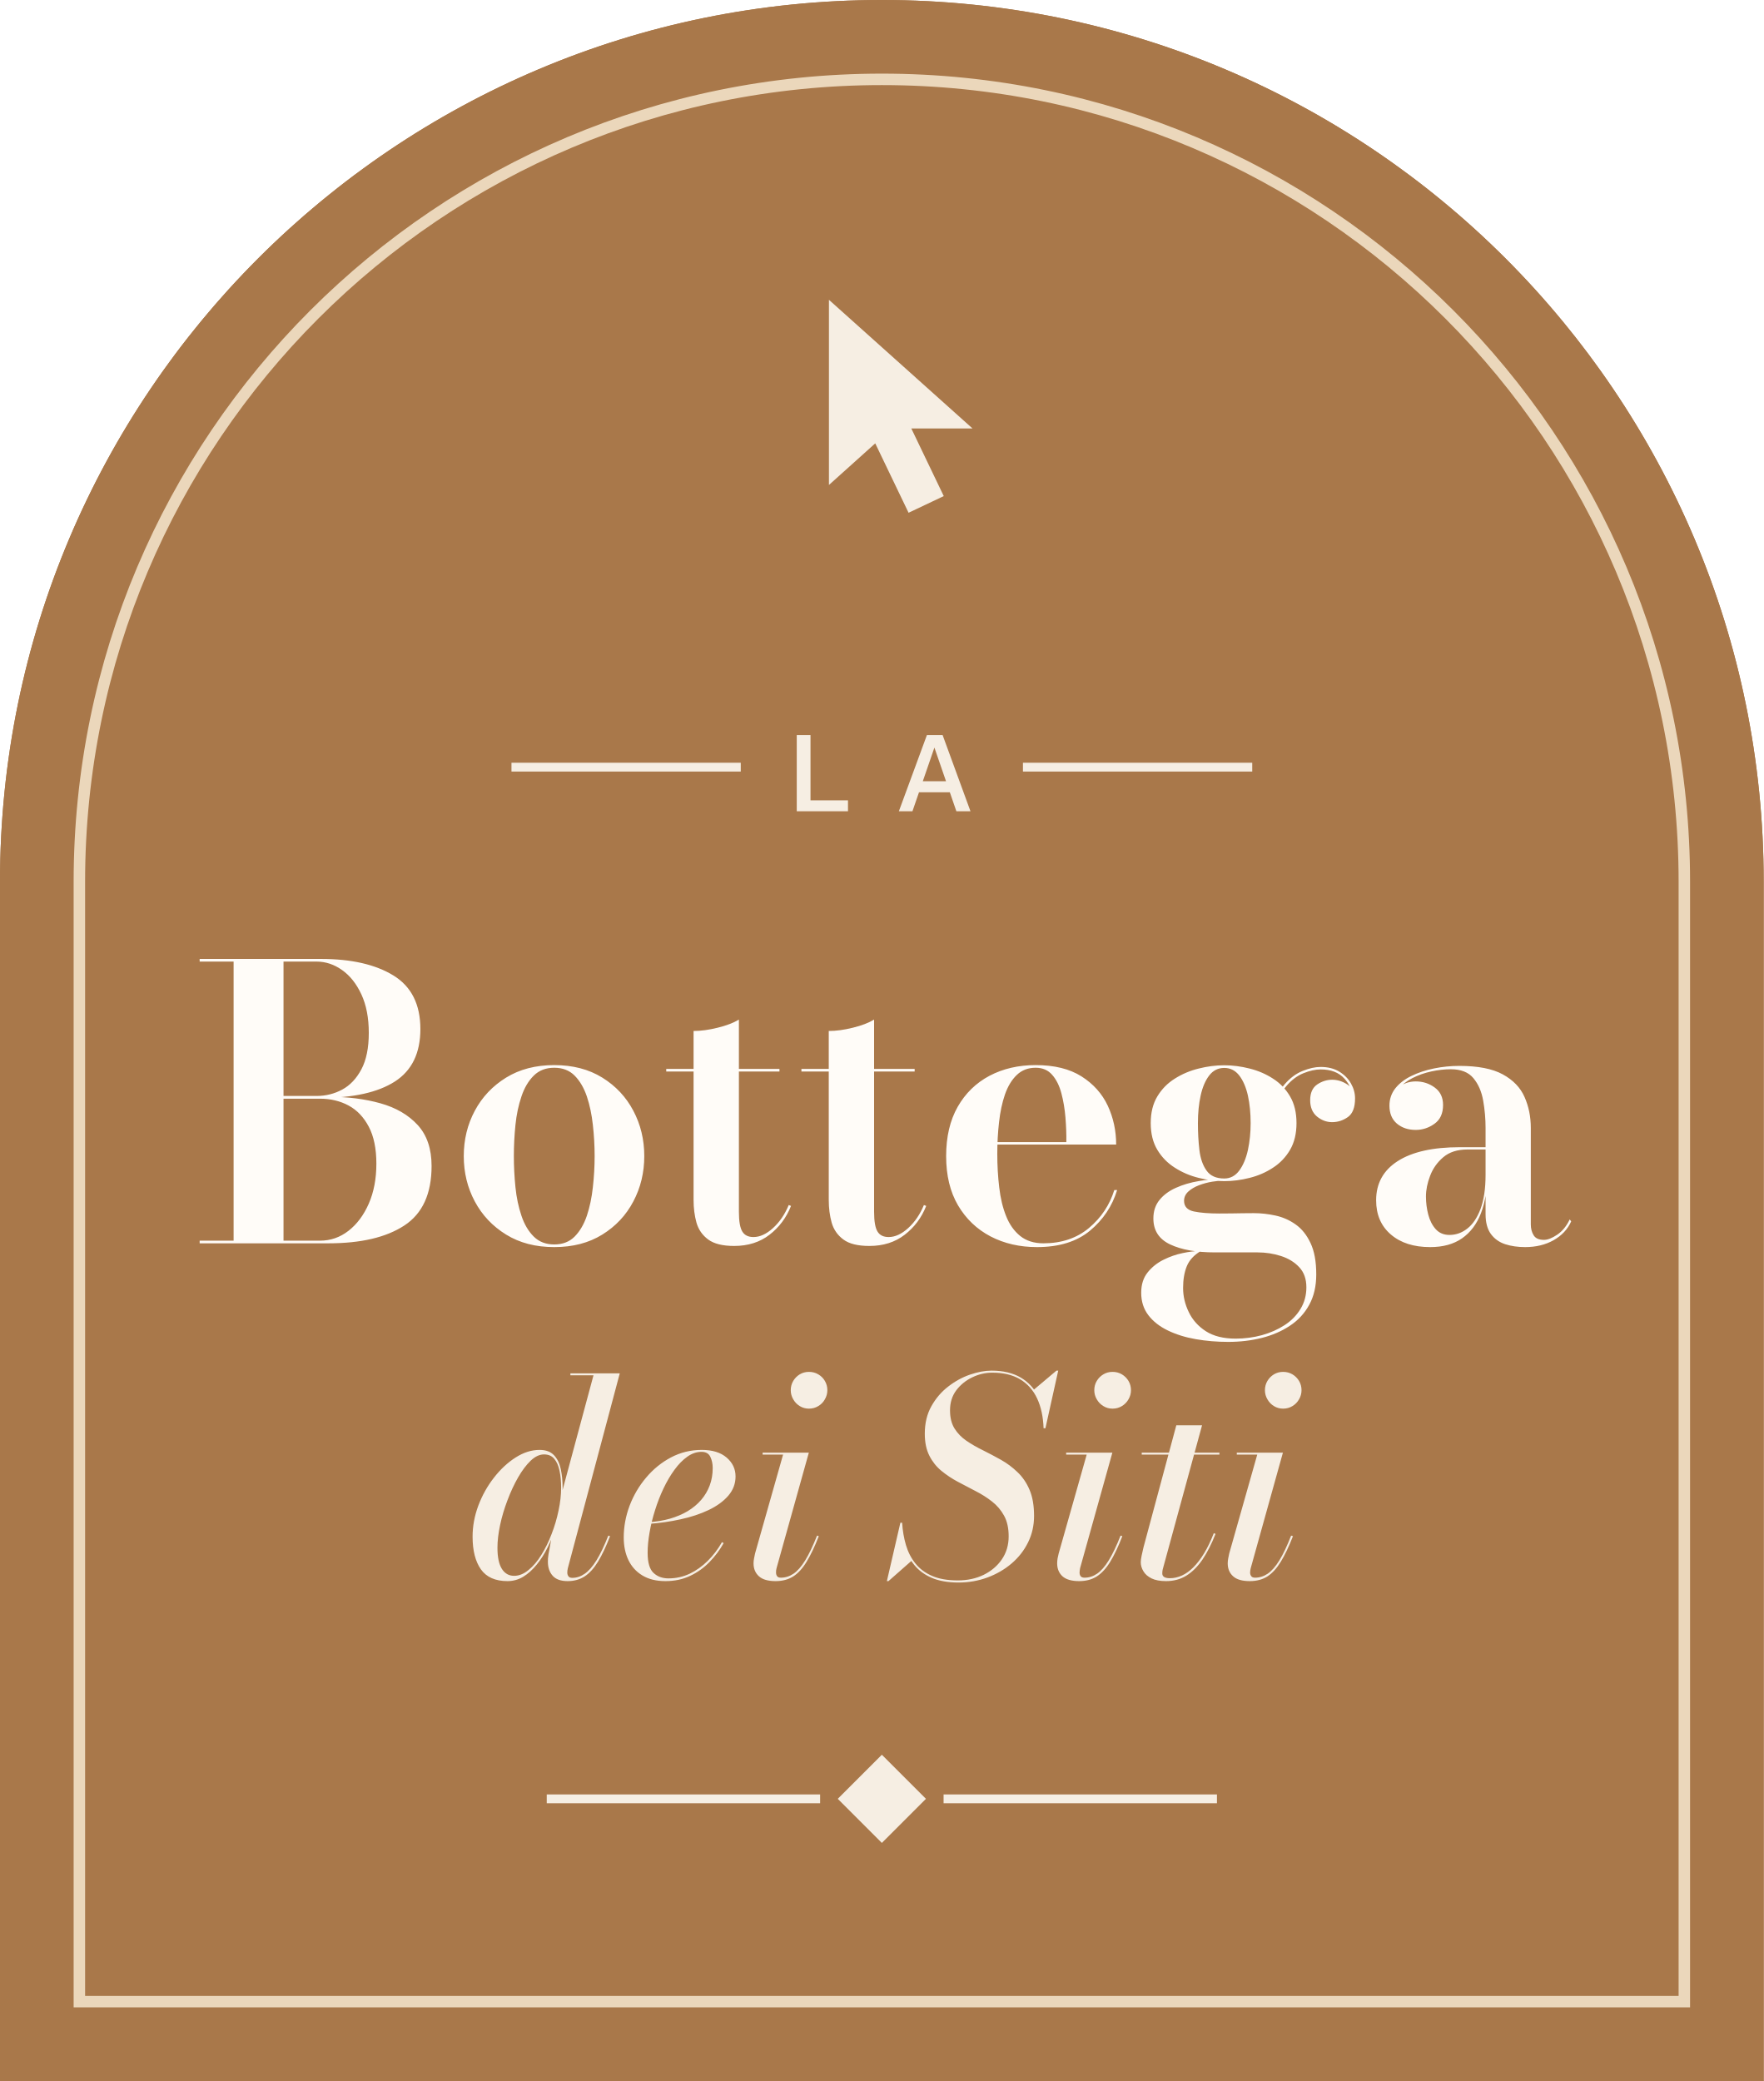
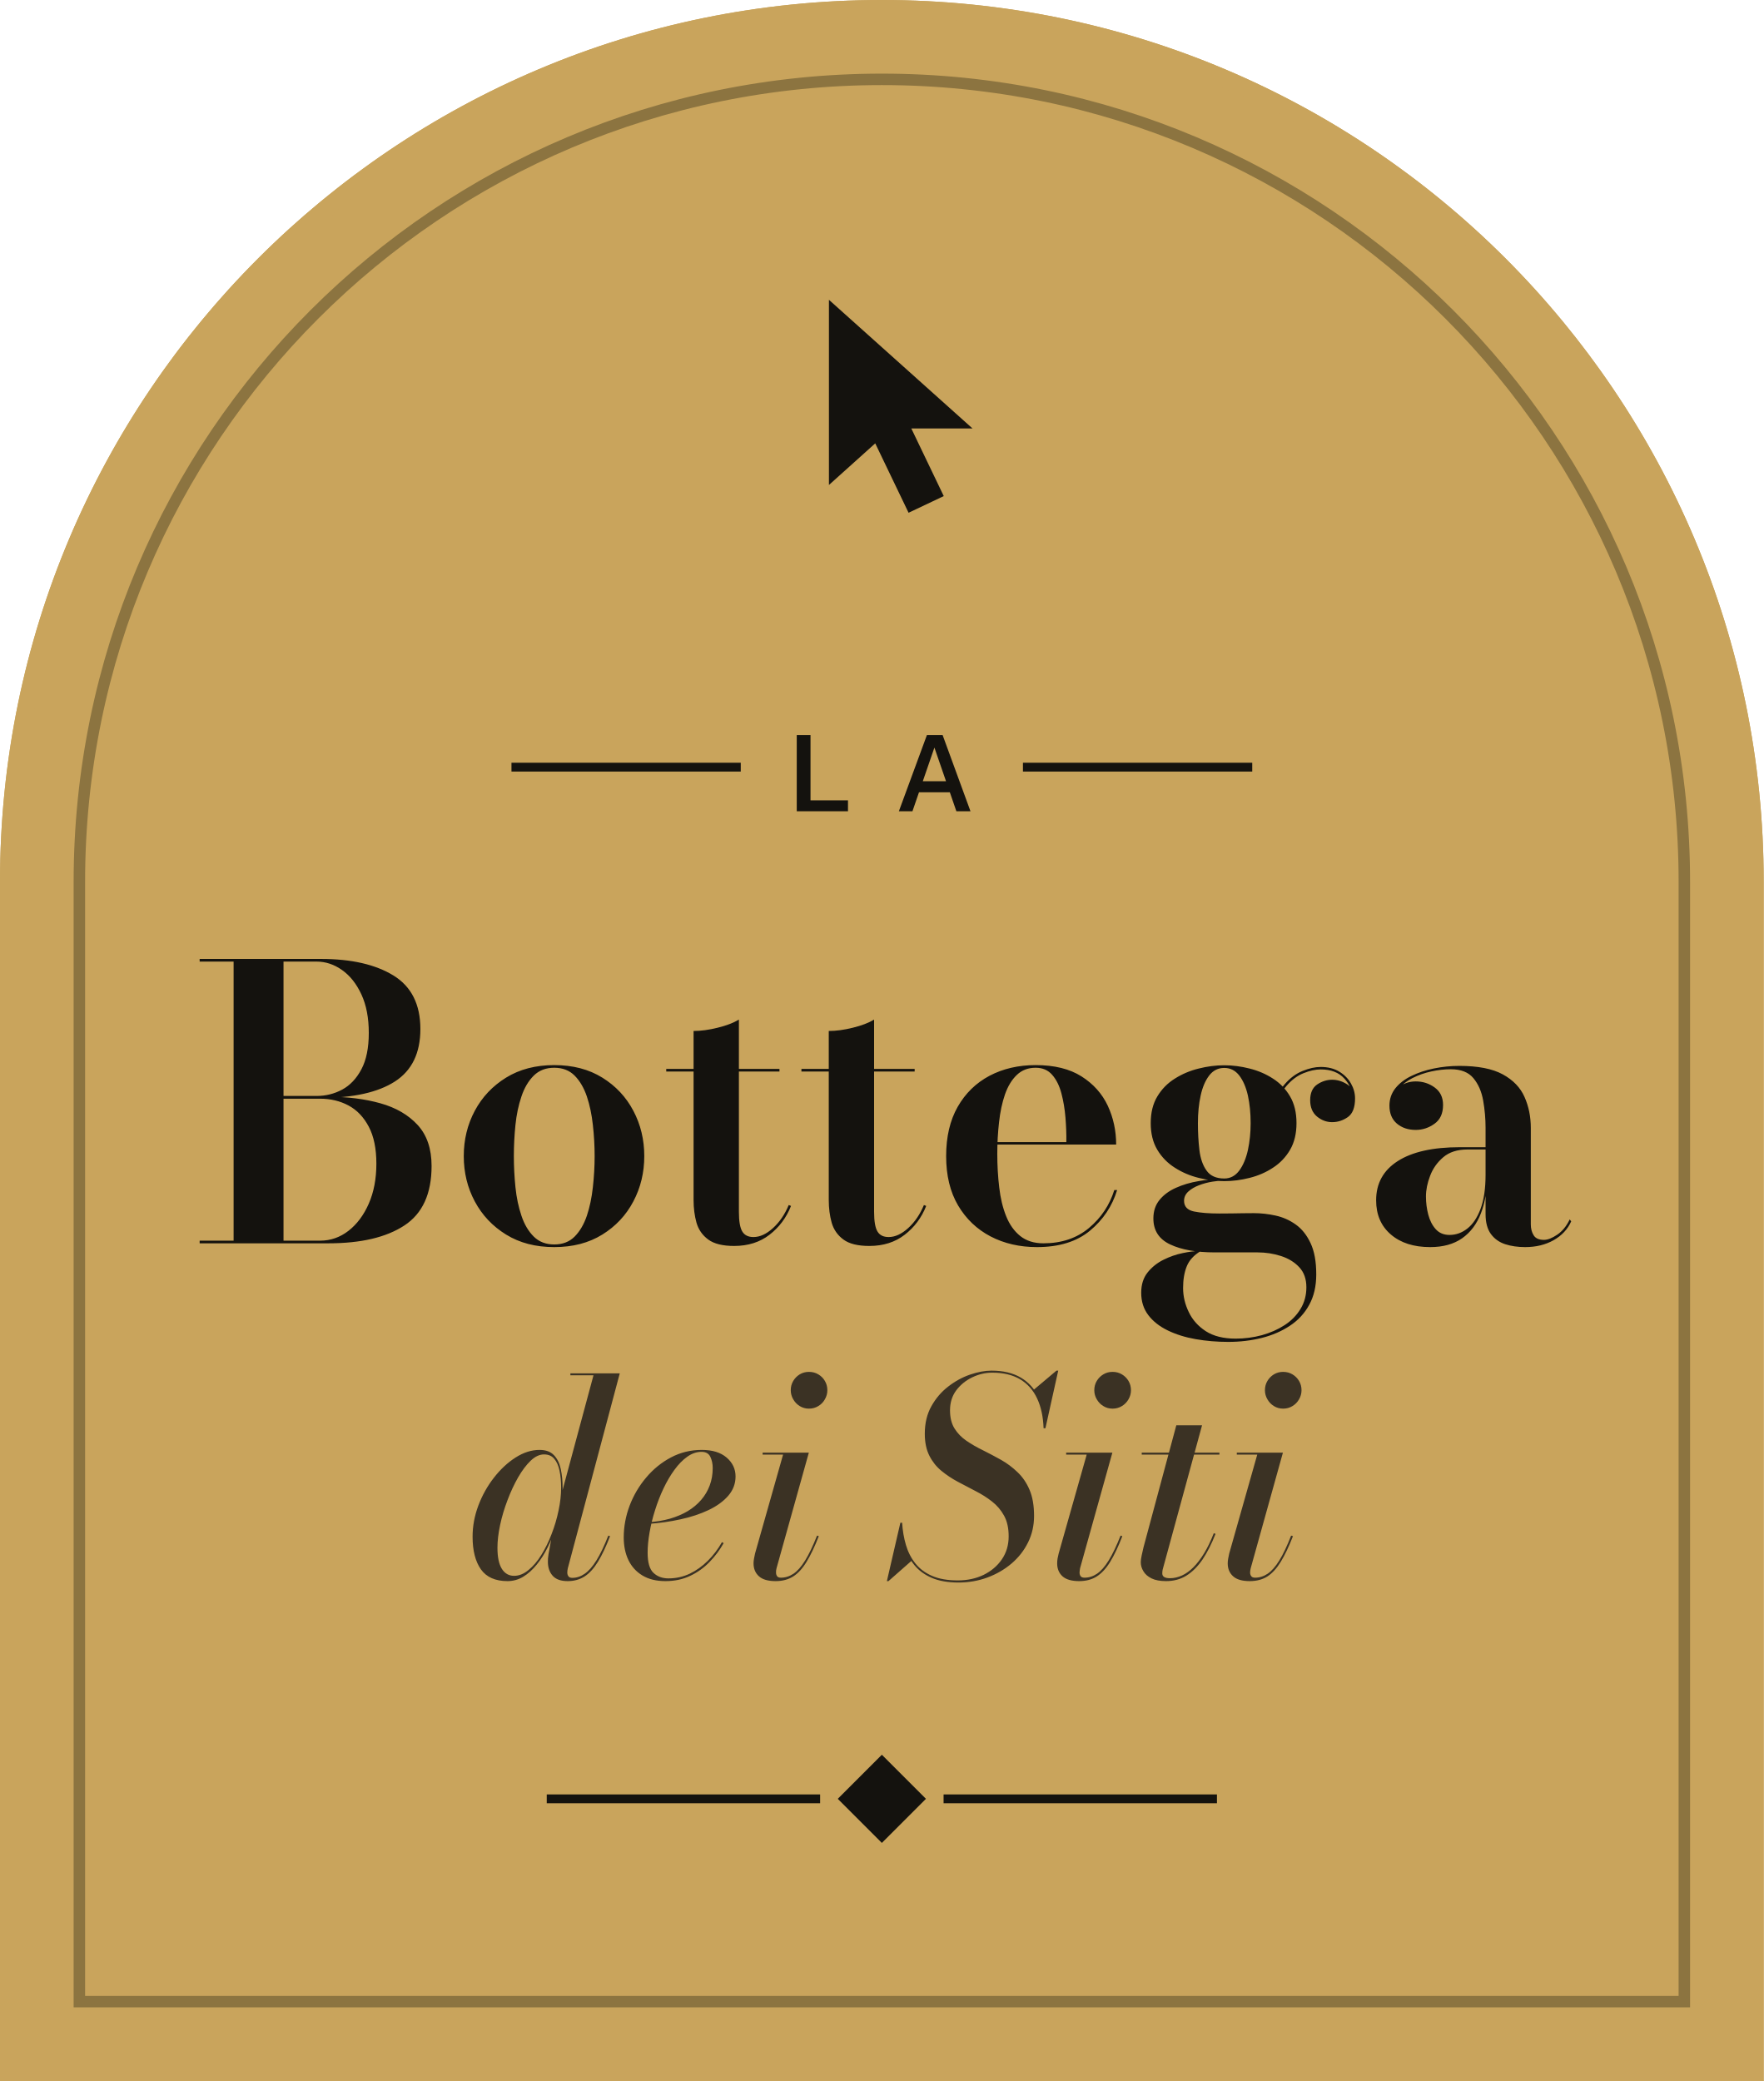
<svg xmlns="http://www.w3.org/2000/svg" viewBox="0 0 200 236" width="800" height="944" role="img" aria-label="La Bottega dei Siti">
-   <path fill="#A9784A" d="M0 236V100a100 100 0 0 1 200 0v136z" />
-   <path fill="none" stroke="#A9784A" stroke-width="2" d="M1 235V100a99 99 0 0 1 198 0v135z" />
-   <path fill="none" stroke="#EBD7BB" stroke-width="1.3" d="M9 227V100a91 91 0 0 1 182 0v127z" />
-   <path fill="#F6EEE3" d="M94 34L94 55L99.25 50.28L103.03 58.15L107.02 56.26L103.34 48.59L110.28 48.59Z" />
-   <path fill="#F6EEE3" d="M58 86.5h26v1H58zM116 86.5h26v1h-26z" />
-   <path fill="#F6EEE3" d="M90.35 92V83.36H91.91V92ZM91.1 92V90.76H96.16V92Z M101.93 92 105.11 83.36H106.45L103.47 92ZM108.45 92 105.47 83.36H106.89L110.05 92ZM103.57 88.6H108.3V89.85H103.57Z" />
-   <path fill="#FFFCF8" d="M22.64 141V140.7H36.3Q38.08 140.7 39.52 139.58Q40.96 138.46 41.82 136.5Q42.68 134.53 42.68 131.97Q42.68 129.41 41.82 127.78Q40.96 126.14 39.52 125.37Q38.08 124.6 36.3 124.6H31.41V124.38H37.26Q40.49 124.38 43.13 125.12Q45.78 125.86 47.36 127.58Q48.94 129.3 48.94 132.23Q48.94 136.96 45.85 138.98Q42.77 141 37.26 141ZM26.49 140.87V108.88H32.15V140.87ZM31.41 124.51V124.29H35.89Q37.46 124.29 38.8 123.57Q40.14 122.85 40.98 121.27Q41.82 119.69 41.82 117.14Q41.82 114.58 40.98 112.77Q40.14 110.96 38.79 110.01Q37.44 109.05 35.89 109.05H22.64V108.75H36.4Q41.56 108.75 44.62 110.63Q47.67 112.51 47.67 116.7Q47.67 120.79 44.78 122.65Q41.89 124.51 36.4 124.51Z M62.85 141.43Q59.69 141.43 57.39 140.01Q55.09 138.59 53.84 136.25Q52.59 133.91 52.59 131.11Q52.59 128.31 53.84 125.97Q55.09 123.63 57.39 122.21Q59.69 120.79 62.85 120.79Q66.01 120.79 68.3 122.21Q70.59 123.63 71.82 125.97Q73.06 128.31 73.06 131.11Q73.06 133.91 71.82 136.25Q70.59 138.59 68.3 140.01Q66.01 141.43 62.85 141.43ZM62.85 141.13Q64.27 141.13 65.16 140.24Q66.05 139.34 66.55 137.87Q67.04 136.4 67.23 134.63Q67.43 132.85 67.43 131.11Q67.43 129.35 67.23 127.58Q67.04 125.82 66.55 124.35Q66.05 122.88 65.16 121.98Q64.27 121.09 62.85 121.09Q61.43 121.09 60.53 121.98Q59.62 122.88 59.13 124.35Q58.63 125.82 58.45 127.58Q58.27 129.35 58.27 131.11Q58.27 132.85 58.45 134.63Q58.63 136.4 59.13 137.87Q59.62 139.34 60.53 140.24Q61.43 141.13 62.85 141.13Z M83.25 141.3Q81.3 141.3 80.31 140.57Q79.32 139.84 78.98 138.66Q78.65 137.47 78.65 136.1V116.92Q79.9 116.92 81.38 116.55Q82.86 116.19 83.79 115.63V137.43Q83.79 139.04 84.18 139.67Q84.56 140.29 85.44 140.29Q86.54 140.29 87.66 139.27Q88.78 138.25 89.44 136.66L89.7 136.76Q88.91 138.76 87.26 140.03Q85.62 141.3 83.25 141.3ZM75.55 121.52V121.22H88.39V121.52Z M98.58 141.3Q96.62 141.3 95.64 140.57Q94.65 139.84 94.31 138.66Q93.98 137.47 93.98 136.1V116.92Q95.23 116.92 96.71 116.55Q98.19 116.19 99.12 115.63V137.43Q99.12 139.04 99.51 139.67Q99.89 140.29 100.77 140.29Q101.87 140.29 102.99 139.27Q104.11 138.25 104.77 136.66L105.03 136.76Q104.24 138.76 102.59 140.03Q100.95 141.3 98.58 141.3ZM90.88 121.52V121.22H103.72V121.52Z M117.59 141.43Q114.66 141.43 112.33 140.22Q110 139 108.64 136.7Q107.29 134.4 107.29 131.11Q107.29 127.82 108.6 125.52Q109.91 123.22 112.21 122Q114.51 120.79 117.44 120.79Q120.62 120.79 122.64 122.07Q124.66 123.35 125.62 125.4Q126.57 127.45 126.57 129.8H110.19V129.52H120.92Q120.94 128.19 120.82 126.73Q120.7 125.28 120.36 123.99Q120.02 122.7 119.32 121.9Q118.62 121.09 117.44 121.09Q116.15 121.09 115.3 121.91Q114.45 122.72 113.96 124.12Q113.48 125.52 113.29 127.26Q113.09 129 113.09 130.85Q113.09 132.83 113.31 134.66Q113.52 136.49 114.09 137.91Q114.66 139.34 115.69 140.17Q116.73 141 118.32 141Q121.41 141 123.49 139.26Q125.56 137.52 126.36 134.96H126.68Q125.84 137.71 123.6 139.57Q121.35 141.43 117.59 141.43Z M139.28 152.18Q137.37 152.18 135.59 151.87Q133.82 151.56 132.42 150.88Q131.02 150.2 130.22 149.15Q129.41 148.09 129.41 146.61Q129.41 145.21 130.14 144.3Q130.87 143.39 131.95 142.86Q133.02 142.33 134.11 142.11Q135.2 141.88 135.93 141.88H136.16Q135 142.57 134.58 143.6Q134.16 144.63 134.16 146.07Q134.16 147.47 134.8 148.79Q135.43 150.12 136.74 150.97Q138.05 151.81 140.12 151.81Q141.65 151.81 143.09 151.42Q144.53 151.02 145.67 150.28Q146.81 149.54 147.47 148.45Q148.14 147.36 148.14 145.99Q148.14 144.57 147.33 143.71Q146.53 142.85 145.26 142.44Q143.99 142.03 142.59 142.03Q142.14 142.03 141.16 142.03Q140.18 142.03 139.21 142.03Q138.23 142.03 137.75 142.03Q134.61 142.03 132.7 141.13Q130.79 140.23 130.79 138.18Q130.79 136.94 131.48 136.09Q132.16 135.24 133.34 134.71Q134.51 134.18 135.95 133.94Q137.39 133.69 138.91 133.69L138.89 133.88Q138.27 133.88 137.47 134.01Q136.68 134.14 135.95 134.42Q135.22 134.7 134.74 135.14Q134.27 135.58 134.27 136.18Q134.27 137.15 135.39 137.39Q136.51 137.62 138.27 137.62Q139.02 137.62 139.68 137.61Q140.33 137.6 140.96 137.59Q141.58 137.58 142.18 137.58Q143.39 137.58 144.63 137.85Q145.88 138.12 146.92 138.86Q147.97 139.6 148.61 140.97Q149.26 142.33 149.26 144.53Q149.26 146.53 148.46 147.98Q147.67 149.43 146.27 150.35Q144.87 151.28 143.08 151.73Q141.28 152.18 139.28 152.18ZM138.83 133.95Q137.39 133.95 135.93 133.58Q134.46 133.22 133.23 132.43Q131.99 131.65 131.24 130.4Q130.49 129.15 130.49 127.37Q130.49 125.58 131.24 124.34Q131.99 123.09 133.23 122.32Q134.46 121.54 135.93 121.18Q137.39 120.81 138.83 120.81Q140.25 120.81 141.7 121.18Q143.15 121.54 144.35 122.32Q145.56 123.09 146.29 124.34Q147.02 125.58 147.02 127.37Q147.02 129.15 146.29 130.4Q145.56 131.65 144.35 132.43Q143.15 133.22 141.7 133.58Q140.25 133.95 138.83 133.95ZM138.83 133.65Q139.86 133.65 140.53 132.75Q141.19 131.86 141.51 130.42Q141.82 128.98 141.82 127.37Q141.82 125.67 141.51 124.25Q141.19 122.83 140.53 121.97Q139.86 121.11 138.83 121.11Q137.78 121.11 137.12 121.97Q136.46 122.83 136.15 124.25Q135.84 125.67 135.84 127.37Q135.84 128.98 136.01 130.42Q136.18 131.86 136.82 132.75Q137.45 133.65 138.83 133.65ZM151.06 127.26Q150.12 127.26 149.34 126.62Q148.57 125.97 148.57 124.77Q148.57 123.54 149.36 122.99Q150.16 122.45 151.06 122.45Q151.97 122.45 152.79 122.99Q153.62 123.54 153.62 124.57H153.38Q153.38 123.35 152.45 122.32Q151.51 121.28 149.77 121.28Q148.87 121.28 147.81 121.71Q146.74 122.14 145.85 123.19Q144.96 124.23 144.53 126.08L144.31 125.95Q144.74 124.04 145.68 122.96Q146.61 121.89 147.72 121.45Q148.83 121 149.75 121Q151 121 151.87 121.53Q152.74 122.06 153.2 122.88Q153.66 123.69 153.66 124.57Q153.66 126.1 152.85 126.68Q152.03 127.26 151.06 127.26Z M172.95 141.43Q171.7 141.43 170.68 141.1Q169.66 140.76 169.06 139.94Q168.46 139.11 168.46 137.69V127.91Q168.46 126.36 168.19 124.82Q167.92 123.28 167.08 122.27Q166.24 121.26 164.52 121.26Q163.45 121.26 162.3 121.51Q161.15 121.76 160.15 122.27Q159.15 122.79 158.52 123.56Q157.9 124.34 157.9 125.39H157.6Q157.6 124.14 158.49 123.39Q159.38 122.64 160.54 122.64Q161.75 122.64 162.69 123.33Q163.64 124.02 163.64 125.31Q163.64 126.75 162.67 127.44Q161.7 128.14 160.54 128.14Q159.25 128.14 158.4 127.42Q157.56 126.7 157.56 125.39Q157.56 124.27 158.23 123.42Q158.91 122.57 160.05 122.02Q161.19 121.46 162.61 121.17Q164.03 120.88 165.49 120.88Q168.65 120.88 170.41 121.84Q172.18 122.81 172.88 124.41Q173.59 126.01 173.59 127.91V138.85Q173.59 139.58 173.92 140.1Q174.24 140.61 175.08 140.61Q175.72 140.61 176.59 140.02Q177.46 139.43 178 138.29L178.17 138.51Q177.57 139.86 176.17 140.65Q174.78 141.43 172.95 141.43ZM162.18 141.43Q159.38 141.43 157.72 140Q156.05 138.57 156.05 136.12Q156.05 133.24 158.51 131.67Q160.97 130.1 165.55 130.1H170.46V130.36H166.41Q164.69 130.36 163.66 131.24Q162.63 132.12 162.17 133.35Q161.7 134.57 161.7 135.69Q161.7 136.74 161.96 137.74Q162.22 138.74 162.81 139.4Q163.4 140.05 164.37 140.05Q165.47 140.05 166.39 139.33Q167.32 138.61 167.89 137.1Q168.46 135.58 168.46 133.22H168.65Q168.65 135.73 167.94 137.58Q167.23 139.43 165.8 140.43Q164.37 141.43 162.18 141.43Z" />
-   <path fill="#F6EEE3" d="M64.37 179.31Q63.21 179.31 62.67 178.7Q62.13 178.09 62.13 177.12Q62.13 176.97 62.14 176.74Q62.16 176.5 62.2 176.26L62.59 174.12L63.43 171.53L63.61 169.67L67.3 155.97H64.68V155.75H70.28L64.39 177.85Q64.33 178.1 64.33 178.35Q64.33 178.57 64.45 178.75Q64.57 178.94 64.9 178.94Q65.64 178.94 66.31 178.47Q66.98 178.01 67.64 176.95Q68.29 175.9 68.98 174.15L69.18 174.21Q68.5 175.98 67.81 177.11Q67.12 178.24 66.29 178.78Q65.46 179.31 64.37 179.31ZM57.55 179.31Q55.48 179.31 54.53 177.97Q53.59 176.63 53.59 174.27Q53.59 172.49 54.24 170.75Q54.9 169 56.01 167.58Q57.12 166.15 58.47 165.29Q59.82 164.43 61.18 164.43Q62.25 164.43 62.82 165.03Q63.38 165.62 63.59 166.6Q63.8 167.58 63.8 168.74Q63.8 169.68 63.61 170.84Q63.41 171.99 63.03 173.18Q62.65 174.37 62.11 175.47Q61.57 176.57 60.87 177.43Q60.17 178.3 59.34 178.81Q58.51 179.31 57.55 179.31ZM58.3 178.71Q59.13 178.71 59.92 178.06Q60.72 177.42 61.38 176.35Q62.05 175.28 62.55 173.97Q63.06 172.66 63.34 171.3Q63.63 169.93 63.63 168.72Q63.63 167.65 63.45 166.79Q63.27 165.93 62.85 165.44Q62.44 164.94 61.69 164.94Q60.93 164.94 60.18 165.65Q59.43 166.37 58.75 167.55Q58.08 168.72 57.55 170.13Q57.01 171.54 56.71 172.95Q56.41 174.37 56.41 175.53Q56.41 177.12 56.91 177.92Q57.41 178.71 58.3 178.71Z M75.46 179.31Q73.91 179.31 72.85 178.67Q71.8 178.04 71.26 176.92Q70.73 175.81 70.73 174.35Q70.73 172.54 71.39 170.77Q72.06 169 73.27 167.57Q74.48 166.13 76.09 165.28Q77.7 164.43 79.58 164.43Q81.39 164.43 82.4 165.3Q83.41 166.17 83.41 167.44Q83.41 168.66 82.59 169.62Q81.76 170.58 80.35 171.25Q78.94 171.92 77.18 172.3Q75.42 172.69 73.52 172.82V172.63Q74.84 172.55 75.97 172.23Q77.1 171.9 77.99 171.37Q78.88 170.83 79.51 170.1Q80.14 169.37 80.48 168.46Q80.82 167.55 80.82 166.48Q80.82 165.78 80.55 165.21Q80.28 164.65 79.55 164.65Q78.71 164.65 77.94 165.2Q77.16 165.75 76.48 166.69Q75.8 167.62 75.24 168.8Q74.68 169.98 74.28 171.27Q73.87 172.55 73.66 173.79Q73.44 175.03 73.44 176.09Q73.44 177.76 74.11 178.38Q74.77 179 75.8 179Q77.08 179 78.21 178.47Q79.33 177.93 80.26 177.01Q81.19 176.09 81.87 174.89L82.06 175Q81.42 176.15 80.47 177.13Q79.52 178.12 78.27 178.71Q77.02 179.31 75.46 179.31Z M87.95 179.31Q86.66 179.31 86.06 178.76Q85.45 178.21 85.45 177.29Q85.45 177.02 85.51 176.72Q85.56 176.43 85.62 176.18L88.8 164.96H86.48V164.74H91.72L88.06 177.84Q88.03 177.96 88.01 178.09Q88 178.22 88 178.33Q88 178.58 88.12 178.75Q88.24 178.92 88.55 178.92Q89.31 178.92 89.98 178.47Q90.65 178.02 91.3 176.97Q91.95 175.92 92.65 174.15L92.85 174.21Q92.16 175.98 91.47 177.11Q90.79 178.24 89.95 178.78Q89.11 179.31 87.95 179.31ZM91.73 159.75Q91.16 159.75 90.69 159.46Q90.23 159.18 89.95 158.69Q89.67 158.21 89.67 157.66Q89.67 157.08 89.95 156.61Q90.23 156.14 90.69 155.86Q91.16 155.58 91.73 155.58Q92.32 155.58 92.79 155.86Q93.27 156.14 93.54 156.61Q93.82 157.08 93.82 157.66Q93.82 158.21 93.54 158.69Q93.27 159.18 92.79 159.46Q92.32 159.75 91.73 159.75Z M108.7 179.47Q106.89 179.47 105.66 178.94Q104.43 178.41 103.67 177.47Q102.92 176.54 102.56 175.31Q102.19 174.09 102.1 172.69H102.3Q102.38 174.02 102.73 175.21Q103.08 176.4 103.8 177.3Q104.52 178.21 105.7 178.72Q106.87 179.23 108.61 179.23Q110.24 179.23 111.54 178.6Q112.84 177.96 113.61 176.84Q114.38 175.71 114.38 174.23Q114.38 172.83 113.86 171.89Q113.34 170.94 112.49 170.28Q111.65 169.62 110.63 169.1Q109.62 168.58 108.61 168.04Q107.6 167.5 106.75 166.8Q105.9 166.1 105.39 165.09Q104.87 164.07 104.87 162.59Q104.87 160.8 105.62 159.47Q106.36 158.14 107.53 157.24Q108.69 156.34 110 155.89Q111.31 155.44 112.44 155.44Q114.42 155.44 115.76 156.23Q117.09 157.02 117.79 158.48Q118.48 159.94 118.55 161.97H118.34Q118.27 160.01 117.61 158.6Q116.95 157.19 115.69 156.43Q114.42 155.67 112.52 155.67Q111.35 155.67 110.25 156.2Q109.15 156.73 108.44 157.67Q107.73 158.62 107.73 159.94Q107.73 161.18 108.24 162Q108.75 162.82 109.6 163.4Q110.45 163.98 111.48 164.48Q112.5 164.99 113.52 165.56Q114.53 166.13 115.38 166.95Q116.24 167.76 116.75 168.96Q117.26 170.15 117.26 171.92Q117.26 173.54 116.58 174.92Q115.9 176.3 114.7 177.32Q113.51 178.33 111.97 178.9Q110.42 179.47 108.7 179.47ZM100.57 179.31 102.1 172.69H102.3L102.39 174.09Q102.58 174.97 102.83 175.68Q103.08 176.38 103.43 176.95L100.75 179.31ZM118.34 161.97 118.38 161.04Q118.22 160.18 118 159.35Q117.77 158.52 117.2 157.63L119.8 155.44H120L118.55 161.97Z M122.37 179.31Q121.09 179.31 120.48 178.76Q119.88 178.21 119.88 177.29Q119.88 177.02 119.93 176.72Q119.99 176.43 120.05 176.18L123.23 164.96H120.9V164.74H126.14L122.48 177.84Q122.45 177.96 122.44 178.09Q122.42 178.22 122.42 178.33Q122.42 178.58 122.54 178.75Q122.67 178.92 122.98 178.92Q123.74 178.92 124.4 178.47Q125.07 178.02 125.72 176.97Q126.37 175.92 127.07 174.15L127.27 174.21Q126.59 175.98 125.9 177.11Q125.21 178.24 124.37 178.78Q123.54 179.31 122.37 179.31ZM126.16 159.75Q125.58 159.75 125.12 159.46Q124.65 159.18 124.37 158.69Q124.09 158.21 124.09 157.66Q124.09 157.08 124.37 156.61Q124.65 156.14 125.12 155.86Q125.58 155.58 126.16 155.58Q126.75 155.58 127.22 155.86Q127.69 156.14 127.97 156.61Q128.25 157.08 128.25 157.66Q128.25 158.21 127.97 158.69Q127.69 159.18 127.22 159.46Q126.75 159.75 126.16 159.75Z M132.23 179.31Q131.21 179.31 130.58 179Q129.95 178.69 129.66 178.19Q129.36 177.7 129.36 177.16Q129.36 176.88 129.46 176.41Q129.55 175.95 129.67 175.48L133.39 161.64H136.31L131.94 177.65Q131.89 177.81 131.84 178.02Q131.8 178.22 131.8 178.44Q131.8 178.98 132.67 178.98Q133.36 178.98 134.04 178.67Q134.71 178.36 135.33 177.74Q135.95 177.12 136.54 176.16Q137.13 175.19 137.64 173.88L137.84 173.95Q137.16 175.68 136.35 176.88Q135.53 178.07 134.53 178.69Q133.52 179.31 132.23 179.31ZM129.47 164.96V164.74H138.28V164.96Z M141.72 179.31Q140.43 179.31 139.83 178.76Q139.22 178.21 139.22 177.29Q139.22 177.02 139.28 176.72Q139.33 176.43 139.39 176.18L142.57 164.96H140.25V164.74H145.48L141.83 177.84Q141.8 177.96 141.78 178.09Q141.76 178.22 141.76 178.33Q141.76 178.58 141.89 178.75Q142.01 178.92 142.32 178.92Q143.08 178.92 143.75 178.47Q144.42 178.02 145.07 176.97Q145.72 175.92 146.41 174.15L146.62 174.21Q145.93 175.98 145.24 177.11Q144.55 178.24 143.72 178.78Q142.88 179.31 141.72 179.31ZM145.5 159.75Q144.93 159.75 144.46 159.46Q144 159.18 143.72 158.69Q143.44 158.21 143.44 157.66Q143.44 157.08 143.72 156.61Q144 156.14 144.46 155.86Q144.93 155.58 145.5 155.58Q146.09 155.58 146.56 155.86Q147.03 156.14 147.31 156.61Q147.59 157.08 147.59 157.66Q147.59 158.21 147.31 158.69Q147.03 159.18 146.56 159.46Q146.09 159.75 145.5 159.75Z" />
-   <path fill="#F6EEE3" d="M62 203.5h31v1H62zM107 203.5h31v1h-31zM100 199l5 5-5 5-5-5z" />
+   <path fill="#C9A45C" d="M0 236V100a100 100 0 0 1 200 0v136z" />
+   <path fill="none" stroke="#C9A45C" stroke-width="2" d="M1 235V100a99 99 0 0 1 198 0v135z" />
+   <path fill="none" stroke="#8C7440" stroke-width="1.3" d="M9 227V100a91 91 0 0 1 182 0v127z" />
+   <path fill="#14120E" d="M94 34L94 55L99.25 50.28L103.03 58.15L107.02 56.26L103.34 48.59L110.28 48.59Z" />
+   <path fill="#14120E" d="M58 86.5h26v1H58zM116 86.5h26v1h-26z" />
+   <path fill="#14120E" d="M90.35 92V83.36H91.91V92ZM91.1 92V90.76H96.16V92Z M101.93 92 105.11 83.36H106.45L103.47 92ZM108.45 92 105.47 83.36H106.89L110.05 92ZM103.57 88.6H108.3V89.85H103.57Z" />
+   <path fill="#14120E" d="M22.64 141V140.7H36.3Q38.08 140.7 39.52 139.58Q40.96 138.46 41.82 136.5Q42.68 134.53 42.68 131.97Q42.68 129.41 41.82 127.78Q40.96 126.14 39.52 125.37Q38.08 124.6 36.3 124.6H31.41V124.38H37.26Q40.49 124.38 43.13 125.12Q45.78 125.86 47.36 127.58Q48.94 129.3 48.94 132.23Q48.94 136.96 45.85 138.98Q42.77 141 37.26 141ZM26.49 140.87V108.88H32.15V140.87ZM31.41 124.51V124.29H35.89Q37.46 124.29 38.8 123.57Q40.14 122.85 40.98 121.27Q41.82 119.69 41.82 117.14Q41.82 114.58 40.98 112.77Q40.14 110.96 38.79 110.01Q37.44 109.05 35.89 109.05H22.64V108.75H36.4Q41.56 108.75 44.62 110.63Q47.67 112.51 47.67 116.7Q47.67 120.79 44.78 122.65Q41.89 124.51 36.4 124.51Z M62.85 141.43Q59.69 141.43 57.39 140.01Q55.09 138.59 53.84 136.25Q52.59 133.91 52.59 131.11Q52.59 128.31 53.84 125.97Q55.09 123.63 57.39 122.21Q59.69 120.79 62.85 120.79Q66.01 120.79 68.3 122.21Q70.59 123.63 71.82 125.97Q73.06 128.31 73.06 131.11Q73.06 133.91 71.82 136.25Q70.59 138.59 68.3 140.01Q66.01 141.43 62.85 141.43ZM62.85 141.13Q64.27 141.13 65.16 140.24Q66.05 139.34 66.55 137.87Q67.04 136.4 67.23 134.63Q67.43 132.85 67.43 131.11Q67.43 129.35 67.23 127.58Q67.04 125.82 66.55 124.35Q66.05 122.88 65.16 121.98Q64.27 121.09 62.85 121.09Q61.43 121.09 60.53 121.98Q59.62 122.88 59.13 124.35Q58.63 125.82 58.45 127.58Q58.27 129.35 58.27 131.11Q58.27 132.85 58.45 134.63Q58.63 136.4 59.13 137.87Q59.62 139.34 60.53 140.24Q61.43 141.13 62.85 141.13Z M83.25 141.3Q81.3 141.3 80.31 140.57Q79.32 139.84 78.98 138.66Q78.65 137.47 78.65 136.1V116.92Q79.9 116.92 81.38 116.55Q82.86 116.19 83.79 115.63V137.43Q83.79 139.04 84.18 139.67Q84.56 140.29 85.44 140.29Q86.54 140.29 87.66 139.27Q88.78 138.25 89.44 136.66L89.7 136.76Q88.91 138.76 87.26 140.03Q85.62 141.3 83.25 141.3ZM75.55 121.52V121.22H88.39V121.52Z M98.58 141.3Q96.62 141.3 95.64 140.57Q94.65 139.84 94.31 138.66Q93.98 137.47 93.98 136.1V116.92Q95.23 116.92 96.71 116.55Q98.19 116.19 99.12 115.63V137.43Q99.12 139.04 99.51 139.67Q99.89 140.29 100.77 140.29Q101.87 140.29 102.99 139.27Q104.11 138.25 104.77 136.66L105.03 136.76Q104.24 138.76 102.59 140.03Q100.95 141.3 98.58 141.3ZM90.88 121.52V121.22H103.72V121.52Z M117.59 141.43Q114.66 141.43 112.33 140.22Q110 139 108.64 136.7Q107.29 134.4 107.29 131.11Q107.29 127.82 108.6 125.52Q109.91 123.22 112.21 122Q114.51 120.79 117.44 120.79Q120.62 120.79 122.64 122.07Q124.66 123.35 125.62 125.4Q126.57 127.45 126.57 129.8H110.19V129.52H120.92Q120.94 128.19 120.82 126.73Q120.7 125.28 120.36 123.99Q120.02 122.7 119.32 121.9Q118.62 121.09 117.44 121.09Q116.15 121.09 115.3 121.91Q114.45 122.72 113.96 124.12Q113.48 125.52 113.29 127.26Q113.09 129 113.09 130.85Q113.09 132.83 113.31 134.66Q113.52 136.49 114.09 137.91Q114.66 139.34 115.69 140.17Q116.73 141 118.32 141Q121.41 141 123.49 139.26Q125.56 137.52 126.36 134.96H126.68Q125.84 137.71 123.6 139.57Q121.35 141.43 117.59 141.43Z M139.28 152.18Q137.37 152.18 135.59 151.87Q133.82 151.56 132.42 150.88Q131.02 150.2 130.22 149.15Q129.41 148.09 129.41 146.61Q129.41 145.21 130.14 144.3Q130.87 143.39 131.95 142.86Q133.02 142.33 134.11 142.11Q135.2 141.88 135.93 141.88H136.16Q135 142.57 134.58 143.6Q134.16 144.63 134.16 146.07Q134.16 147.47 134.8 148.79Q135.43 150.12 136.74 150.97Q138.05 151.81 140.12 151.81Q141.65 151.81 143.09 151.42Q144.53 151.02 145.67 150.28Q146.81 149.54 147.47 148.45Q148.14 147.36 148.14 145.99Q148.14 144.57 147.33 143.71Q146.53 142.85 145.26 142.44Q143.99 142.03 142.59 142.03Q142.14 142.03 141.16 142.03Q140.18 142.03 139.21 142.03Q138.23 142.03 137.75 142.03Q134.61 142.03 132.7 141.13Q130.79 140.23 130.79 138.18Q130.79 136.94 131.48 136.09Q132.16 135.24 133.34 134.71Q134.51 134.18 135.95 133.94Q137.39 133.69 138.91 133.69L138.89 133.88Q138.27 133.88 137.47 134.01Q136.68 134.14 135.95 134.42Q135.22 134.7 134.74 135.14Q134.27 135.58 134.27 136.18Q134.27 137.15 135.39 137.39Q136.51 137.62 138.27 137.62Q139.02 137.62 139.68 137.61Q140.33 137.6 140.96 137.59Q141.58 137.58 142.18 137.58Q143.39 137.58 144.63 137.85Q145.88 138.12 146.92 138.86Q147.97 139.6 148.61 140.97Q149.26 142.33 149.26 144.53Q149.26 146.53 148.46 147.98Q147.67 149.43 146.27 150.35Q144.87 151.28 143.08 151.73Q141.28 152.18 139.28 152.18ZM138.83 133.95Q137.39 133.95 135.93 133.58Q134.46 133.22 133.23 132.43Q131.99 131.65 131.24 130.4Q130.49 129.15 130.49 127.37Q130.49 125.58 131.24 124.34Q131.99 123.09 133.23 122.32Q134.46 121.54 135.93 121.18Q137.39 120.81 138.83 120.81Q140.25 120.81 141.7 121.18Q143.15 121.54 144.35 122.32Q145.56 123.09 146.29 124.34Q147.02 125.58 147.02 127.37Q147.02 129.15 146.29 130.4Q145.56 131.65 144.35 132.43Q143.15 133.22 141.7 133.58Q140.25 133.95 138.83 133.95ZM138.83 133.65Q139.86 133.65 140.53 132.75Q141.19 131.86 141.51 130.42Q141.82 128.98 141.82 127.37Q141.82 125.67 141.51 124.25Q141.19 122.83 140.53 121.97Q139.86 121.11 138.83 121.11Q137.78 121.11 137.12 121.97Q136.46 122.83 136.15 124.25Q135.84 125.67 135.84 127.37Q135.84 128.98 136.01 130.42Q136.18 131.86 136.82 132.75Q137.45 133.65 138.83 133.65ZM151.06 127.26Q150.12 127.26 149.34 126.62Q148.57 125.97 148.57 124.77Q148.57 123.54 149.36 122.99Q150.16 122.45 151.06 122.45Q151.97 122.45 152.79 122.99Q153.62 123.54 153.62 124.57H153.38Q153.38 123.35 152.45 122.32Q151.51 121.28 149.77 121.28Q148.87 121.28 147.81 121.71Q146.74 122.14 145.85 123.19Q144.96 124.23 144.53 126.08L144.31 125.95Q144.74 124.04 145.68 122.96Q146.61 121.89 147.72 121.45Q148.83 121 149.75 121Q151 121 151.87 121.53Q152.74 122.06 153.2 122.88Q153.66 123.69 153.66 124.57Q153.66 126.1 152.85 126.68Q152.03 127.26 151.06 127.26Z M172.95 141.43Q171.7 141.43 170.68 141.1Q169.66 140.76 169.06 139.94Q168.46 139.11 168.46 137.69V127.91Q168.46 126.36 168.19 124.82Q167.92 123.28 167.08 122.27Q166.24 121.26 164.52 121.26Q163.45 121.26 162.3 121.51Q161.15 121.76 160.15 122.27Q159.15 122.79 158.52 123.56Q157.9 124.34 157.9 125.39H157.6Q157.6 124.14 158.49 123.39Q159.38 122.64 160.54 122.64Q161.75 122.64 162.69 123.33Q163.64 124.02 163.64 125.31Q163.64 126.75 162.67 127.44Q161.7 128.14 160.54 128.14Q159.25 128.14 158.4 127.42Q157.56 126.7 157.56 125.39Q157.56 124.27 158.23 123.42Q158.91 122.57 160.05 122.02Q161.19 121.46 162.61 121.17Q164.03 120.88 165.49 120.88Q168.65 120.88 170.41 121.84Q172.18 122.81 172.88 124.41Q173.59 126.01 173.59 127.91V138.85Q173.59 139.58 173.92 140.1Q174.24 140.61 175.08 140.61Q175.72 140.61 176.59 140.02Q177.46 139.43 178 138.29L178.17 138.51Q177.57 139.86 176.17 140.65Q174.78 141.43 172.95 141.43ZM162.18 141.43Q159.38 141.43 157.72 140Q156.05 138.57 156.05 136.12Q156.05 133.24 158.51 131.67Q160.97 130.1 165.55 130.1H170.46V130.36H166.41Q164.69 130.36 163.66 131.24Q162.63 132.12 162.17 133.35Q161.7 134.57 161.7 135.69Q161.7 136.74 161.96 137.74Q162.22 138.74 162.81 139.4Q163.4 140.05 164.37 140.05Q165.47 140.05 166.39 139.33Q167.32 138.61 167.89 137.1Q168.46 135.58 168.46 133.22H168.65Q168.65 135.73 167.94 137.58Q167.23 139.43 165.8 140.43Q164.37 141.43 162.18 141.43Z" />
+   <path fill="#3B3224" d="M64.37 179.31Q63.21 179.31 62.67 178.7Q62.13 178.09 62.13 177.12Q62.13 176.97 62.14 176.74Q62.16 176.5 62.2 176.26L62.59 174.12L63.43 171.53L63.61 169.67L67.3 155.97H64.68V155.75H70.28L64.39 177.85Q64.33 178.1 64.33 178.35Q64.33 178.57 64.45 178.75Q64.57 178.94 64.9 178.94Q65.64 178.94 66.31 178.47Q66.98 178.01 67.64 176.95Q68.29 175.9 68.98 174.15L69.18 174.21Q68.5 175.98 67.81 177.11Q67.12 178.24 66.29 178.78Q65.46 179.31 64.37 179.31ZM57.55 179.31Q55.48 179.31 54.53 177.97Q53.59 176.63 53.59 174.27Q53.59 172.49 54.24 170.75Q54.9 169 56.01 167.58Q57.12 166.15 58.47 165.29Q59.82 164.43 61.18 164.43Q62.25 164.43 62.82 165.03Q63.38 165.62 63.59 166.6Q63.8 167.58 63.8 168.74Q63.8 169.68 63.61 170.84Q63.41 171.99 63.03 173.18Q62.65 174.37 62.11 175.47Q61.57 176.57 60.87 177.43Q60.17 178.3 59.34 178.81Q58.51 179.31 57.55 179.31ZM58.3 178.71Q59.13 178.71 59.92 178.06Q60.72 177.42 61.38 176.35Q62.05 175.28 62.55 173.97Q63.06 172.66 63.34 171.3Q63.63 169.93 63.63 168.72Q63.63 167.65 63.45 166.79Q63.27 165.93 62.85 165.44Q62.44 164.94 61.69 164.94Q60.93 164.94 60.18 165.65Q59.43 166.37 58.75 167.55Q58.08 168.72 57.55 170.13Q57.01 171.54 56.71 172.95Q56.41 174.37 56.41 175.53Q56.41 177.12 56.91 177.92Q57.41 178.71 58.3 178.71Z M75.46 179.31Q73.91 179.31 72.85 178.67Q71.8 178.04 71.26 176.92Q70.73 175.81 70.73 174.35Q70.73 172.54 71.39 170.77Q72.06 169 73.27 167.57Q74.48 166.13 76.09 165.28Q77.7 164.43 79.58 164.43Q81.39 164.43 82.4 165.3Q83.41 166.17 83.41 167.44Q83.41 168.66 82.59 169.62Q81.76 170.58 80.35 171.25Q78.94 171.92 77.18 172.3Q75.42 172.69 73.52 172.82V172.63Q74.84 172.55 75.97 172.23Q77.1 171.9 77.99 171.37Q78.88 170.83 79.51 170.1Q80.14 169.37 80.48 168.46Q80.82 167.55 80.82 166.48Q80.82 165.78 80.55 165.21Q80.28 164.65 79.55 164.65Q78.71 164.65 77.94 165.2Q77.16 165.75 76.48 166.69Q75.8 167.62 75.24 168.8Q74.68 169.98 74.28 171.27Q73.87 172.55 73.66 173.79Q73.44 175.03 73.44 176.09Q73.44 177.76 74.11 178.38Q74.77 179 75.8 179Q77.08 179 78.21 178.47Q79.33 177.93 80.26 177.01Q81.19 176.09 81.87 174.89L82.06 175Q81.42 176.15 80.47 177.13Q79.52 178.12 78.27 178.71Q77.02 179.31 75.46 179.31Z M87.95 179.31Q86.66 179.31 86.06 178.76Q85.45 178.21 85.45 177.29Q85.45 177.02 85.51 176.72Q85.56 176.43 85.62 176.18L88.8 164.96H86.48V164.74H91.72L88.06 177.84Q88.03 177.96 88.01 178.09Q88 178.22 88 178.33Q88 178.58 88.12 178.75Q88.24 178.92 88.55 178.92Q89.31 178.92 89.98 178.47Q90.65 178.02 91.3 176.97Q91.95 175.92 92.65 174.15L92.85 174.21Q92.16 175.98 91.47 177.11Q90.79 178.24 89.95 178.78Q89.11 179.31 87.95 179.31ZM91.73 159.75Q91.16 159.75 90.69 159.46Q90.23 159.18 89.95 158.69Q89.67 158.21 89.67 157.66Q89.67 157.08 89.95 156.61Q90.23 156.14 90.69 155.86Q91.16 155.58 91.73 155.58Q92.32 155.58 92.79 155.86Q93.27 156.14 93.54 156.61Q93.82 157.08 93.82 157.66Q93.82 158.21 93.54 158.69Q93.27 159.18 92.79 159.46Q92.32 159.75 91.73 159.75Z M108.7 179.47Q106.89 179.47 105.66 178.94Q104.43 178.41 103.67 177.47Q102.92 176.54 102.56 175.31Q102.19 174.09 102.1 172.69H102.3Q102.38 174.02 102.73 175.21Q103.08 176.4 103.8 177.3Q104.52 178.21 105.7 178.72Q106.87 179.23 108.61 179.23Q110.24 179.23 111.54 178.6Q112.84 177.96 113.61 176.84Q114.38 175.71 114.38 174.23Q114.38 172.83 113.86 171.89Q113.34 170.94 112.49 170.28Q111.65 169.62 110.63 169.1Q109.62 168.58 108.61 168.04Q107.6 167.5 106.75 166.8Q105.9 166.1 105.39 165.09Q104.87 164.07 104.87 162.59Q104.87 160.8 105.62 159.47Q106.36 158.14 107.53 157.24Q108.69 156.34 110 155.89Q111.31 155.44 112.44 155.44Q114.42 155.44 115.76 156.23Q117.09 157.02 117.79 158.48Q118.48 159.94 118.55 161.97H118.34Q118.27 160.01 117.61 158.6Q116.95 157.19 115.69 156.43Q114.42 155.67 112.52 155.67Q111.35 155.67 110.25 156.2Q109.15 156.73 108.44 157.67Q107.73 158.62 107.73 159.94Q107.73 161.18 108.24 162Q108.75 162.82 109.6 163.4Q110.45 163.98 111.48 164.48Q112.5 164.99 113.52 165.56Q114.53 166.13 115.38 166.95Q116.24 167.76 116.75 168.96Q117.26 170.15 117.26 171.92Q117.26 173.54 116.58 174.92Q115.9 176.3 114.7 177.32Q113.51 178.33 111.97 178.9Q110.42 179.47 108.7 179.47ZM100.57 179.31 102.1 172.69H102.3L102.39 174.09Q102.58 174.97 102.83 175.68Q103.08 176.38 103.43 176.95L100.75 179.31ZM118.34 161.97 118.38 161.04Q118.22 160.18 118 159.35Q117.77 158.52 117.2 157.63L119.8 155.44H120L118.55 161.97Z M122.37 179.31Q121.09 179.31 120.48 178.76Q119.88 178.21 119.88 177.29Q119.88 177.02 119.93 176.72Q119.99 176.43 120.05 176.18L123.23 164.96H120.9V164.74H126.14L122.48 177.84Q122.45 177.96 122.44 178.09Q122.42 178.22 122.42 178.33Q122.42 178.58 122.54 178.75Q122.67 178.92 122.98 178.92Q123.74 178.92 124.4 178.47Q125.07 178.02 125.72 176.97Q126.37 175.92 127.07 174.15L127.27 174.21Q126.59 175.98 125.9 177.11Q125.21 178.24 124.37 178.78Q123.54 179.31 122.37 179.31ZM126.16 159.75Q125.58 159.75 125.12 159.46Q124.65 159.18 124.37 158.69Q124.09 158.21 124.09 157.66Q124.09 157.08 124.37 156.61Q124.65 156.14 125.12 155.86Q125.58 155.58 126.16 155.58Q126.75 155.58 127.22 155.86Q127.69 156.14 127.97 156.61Q128.25 157.08 128.25 157.66Q128.25 158.21 127.97 158.69Q127.69 159.18 127.22 159.46Q126.75 159.75 126.16 159.75Z M132.23 179.31Q131.21 179.31 130.58 179Q129.95 178.69 129.66 178.19Q129.36 177.7 129.36 177.16Q129.36 176.88 129.46 176.41Q129.55 175.95 129.67 175.48L133.39 161.64H136.31L131.94 177.65Q131.89 177.81 131.84 178.02Q131.8 178.22 131.8 178.44Q131.8 178.98 132.67 178.98Q133.36 178.98 134.04 178.67Q134.71 178.36 135.33 177.74Q135.95 177.12 136.54 176.16Q137.13 175.19 137.64 173.88L137.84 173.95Q137.16 175.68 136.35 176.88Q135.53 178.07 134.53 178.69Q133.52 179.31 132.23 179.31ZM129.47 164.96V164.74H138.28V164.96Z M141.72 179.31Q140.43 179.31 139.83 178.76Q139.22 178.21 139.22 177.29Q139.22 177.02 139.28 176.72Q139.33 176.43 139.39 176.18L142.57 164.96H140.25V164.74H145.48L141.83 177.84Q141.8 177.96 141.78 178.09Q141.76 178.22 141.76 178.33Q141.76 178.58 141.89 178.75Q142.01 178.92 142.32 178.92Q143.08 178.92 143.75 178.47Q144.42 178.02 145.07 176.97Q145.72 175.92 146.41 174.15L146.62 174.21Q145.93 175.98 145.24 177.11Q144.55 178.24 143.72 178.78Q142.88 179.31 141.72 179.31ZM145.5 159.75Q144.93 159.75 144.46 159.46Q144 159.18 143.72 158.69Q143.44 158.21 143.44 157.66Q143.44 157.08 143.72 156.61Q144 156.14 144.46 155.86Q144.93 155.58 145.5 155.58Q146.09 155.58 146.56 155.86Q147.03 156.14 147.31 156.61Q147.59 157.08 147.59 157.66Q147.59 158.21 147.31 158.69Q147.03 159.18 146.56 159.46Q146.09 159.75 145.5 159.75Z" />
+   <path fill="#14120E" d="M62 203.5h31v1H62zM107 203.5h31v1h-31zM100 199l5 5-5 5-5-5z" />
</svg>
